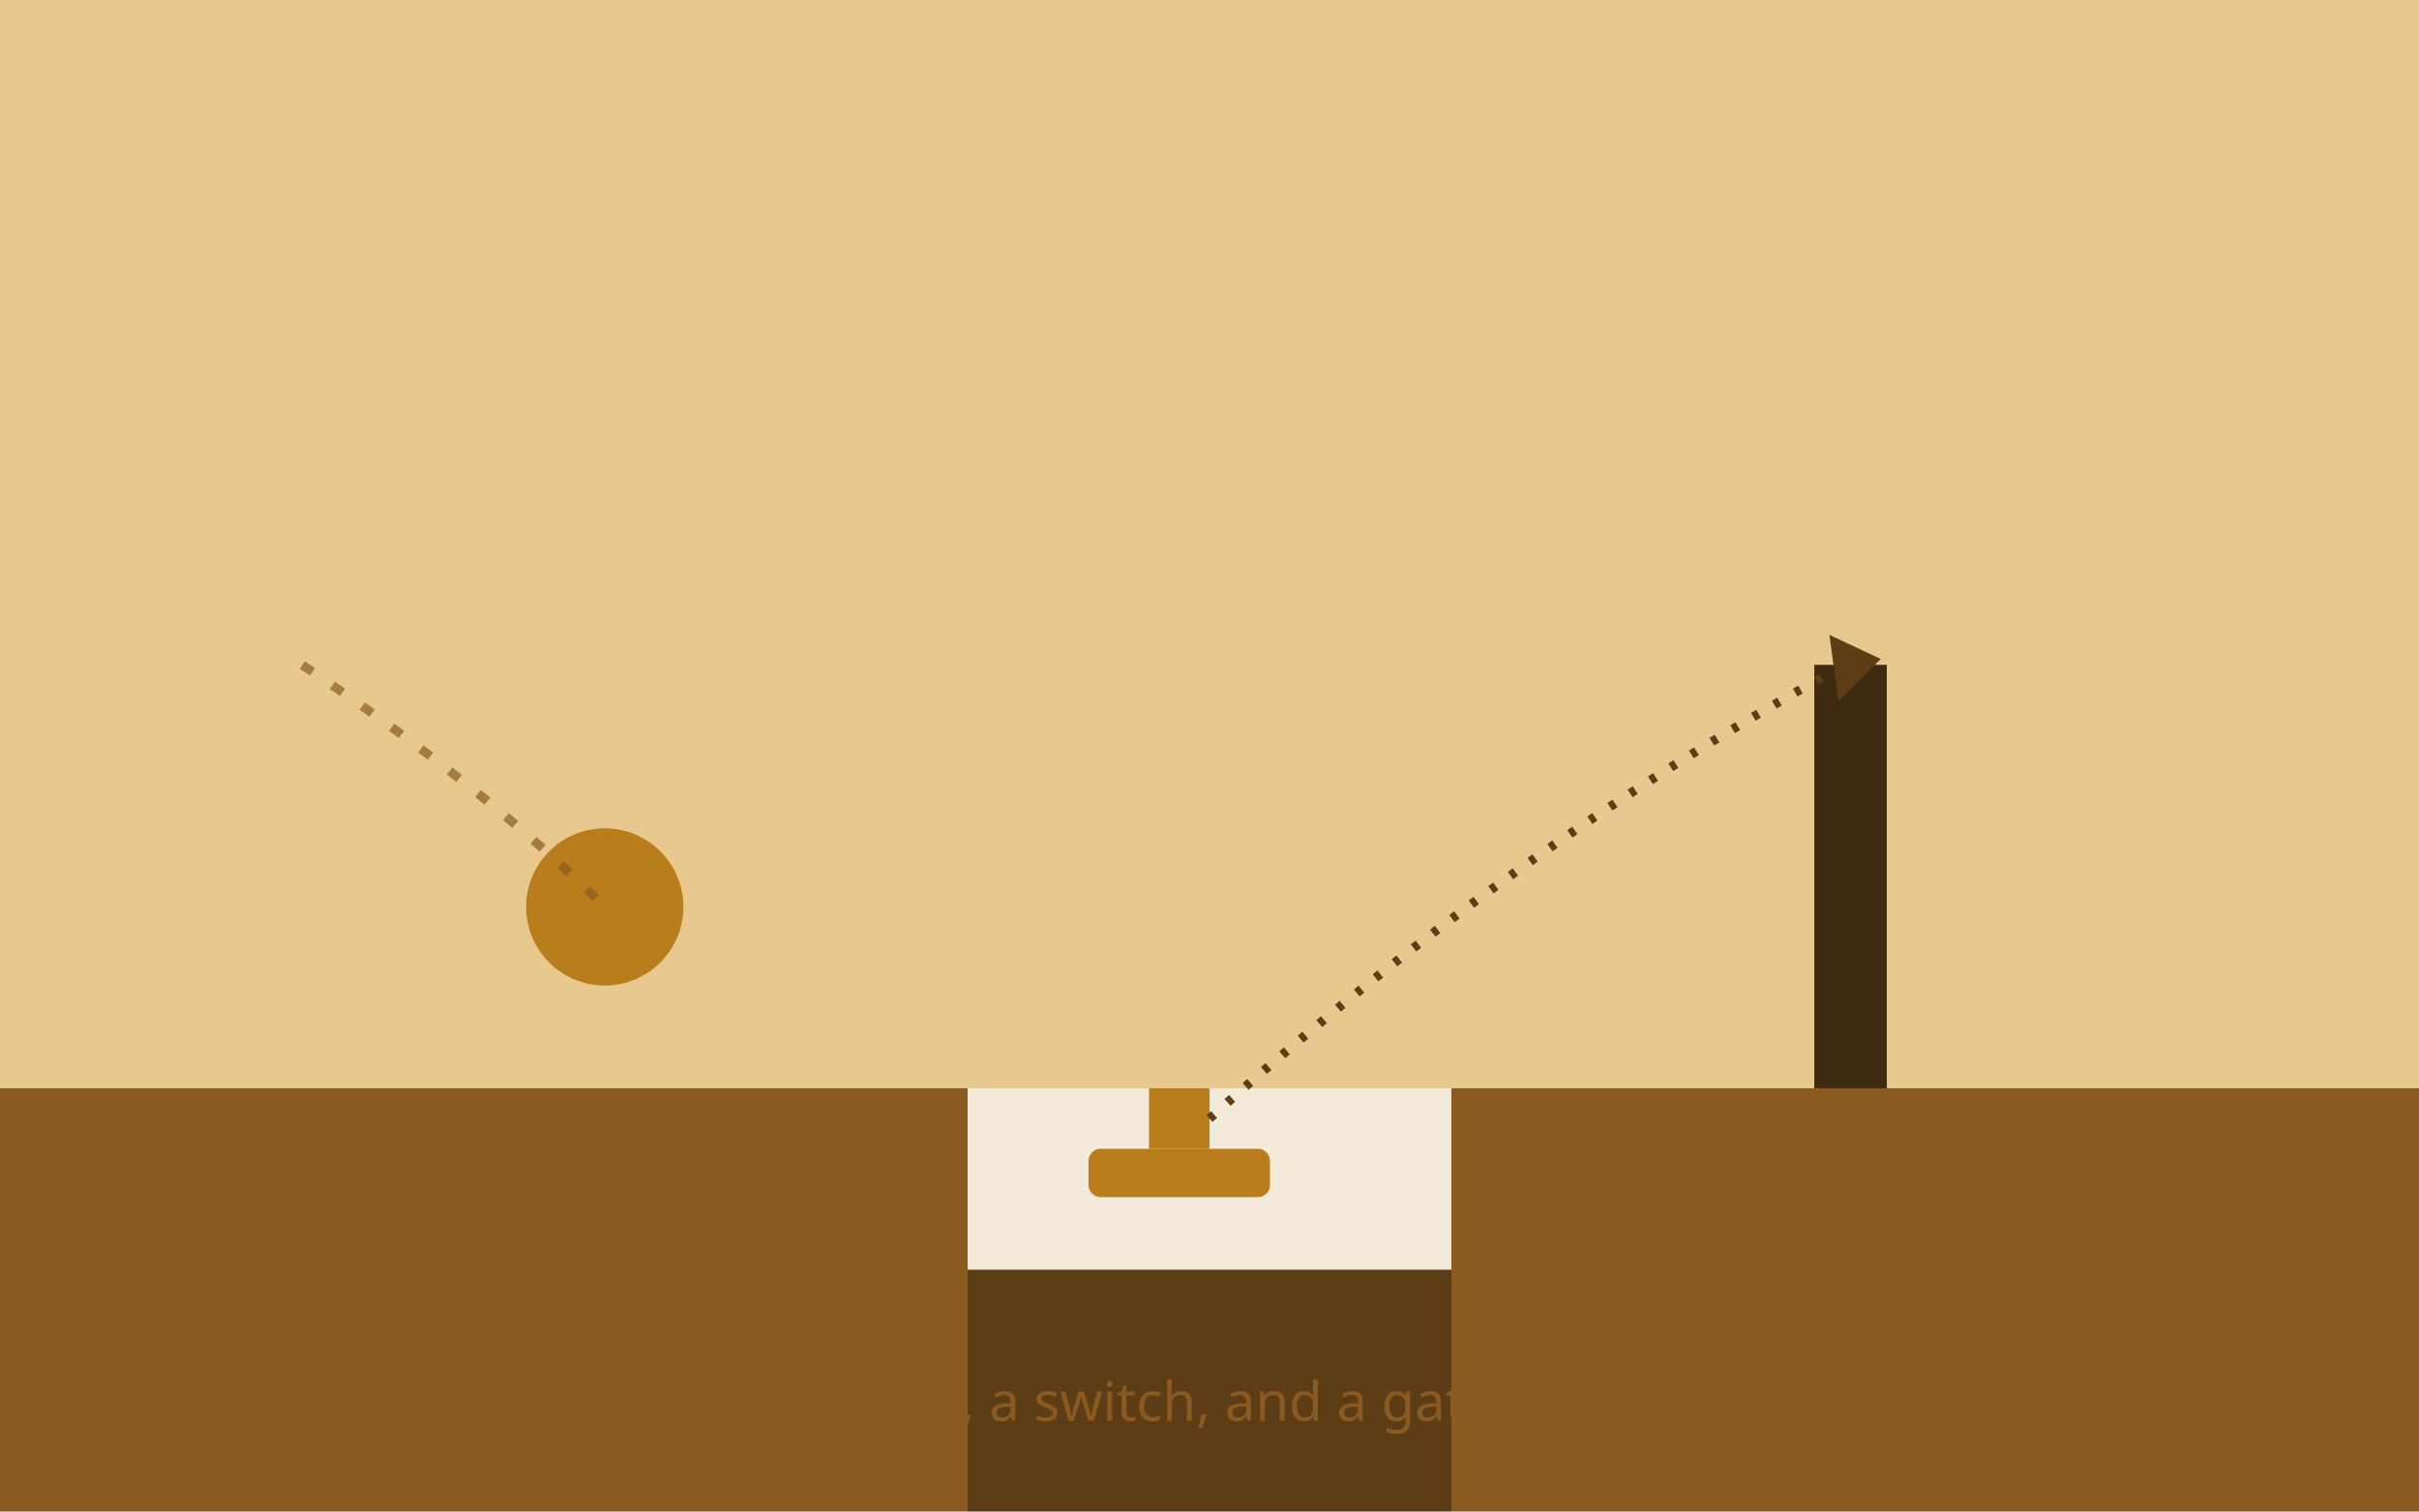
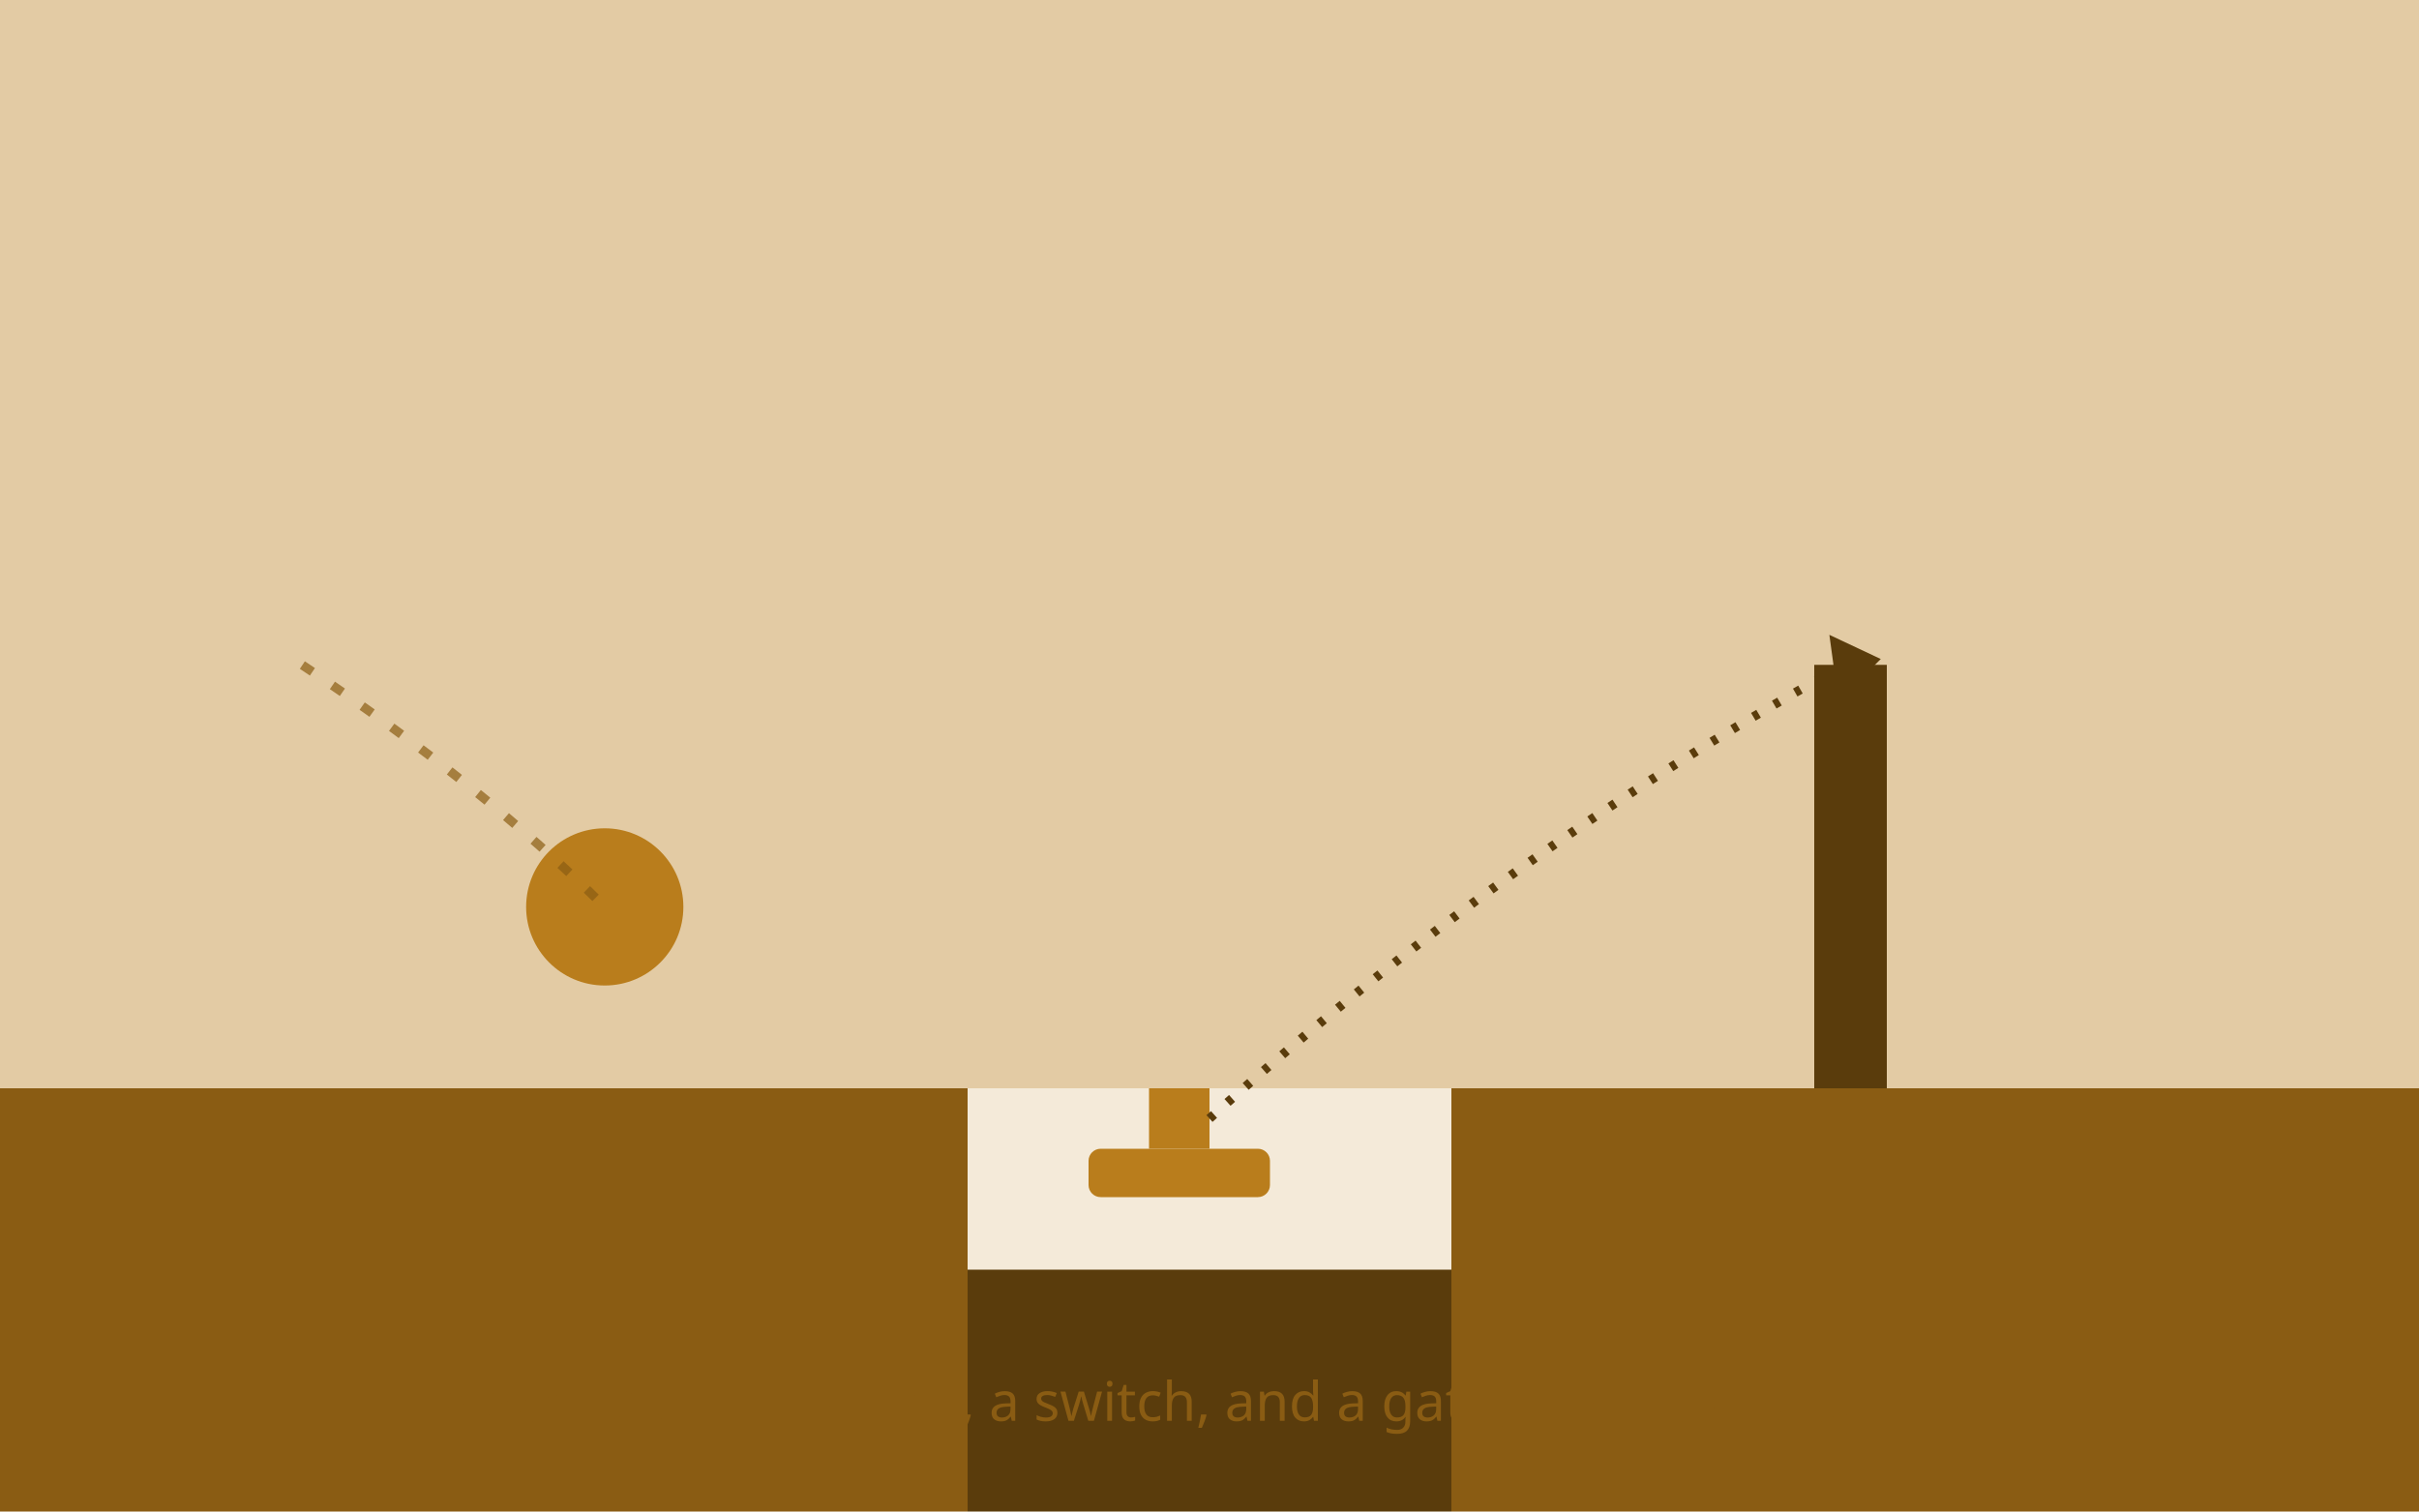
<svg xmlns="http://www.w3.org/2000/svg" viewBox="0 0 800 500" width="800" height="500" role="img" aria-label="Placeholder screenshot of a small rule-based game level with platforms, a ball, a switch and a gate, illustrating simple physics and collision rules">
  <rect width="800" height="500" fill="#f4ead9" />
-   <rect x="0" y="0" width="800" height="360" fill="#e7c98f" />
-   <rect x="0" y="360" width="320" height="140" fill="#8a5a20" />
-   <rect x="480" y="360" width="320" height="140" fill="#8a5a20" />
-   <rect x="320" y="420" width="160" height="80" fill="#5c3d16" />
-   <rect x="600" y="220" width="24" height="140" fill="#3f2a12" />
-   <rect x="600" y="220" width="24" height="140" fill="#3f2a12" opacity="0.9" />
+   <rect x="0" y="0" width="800" height="360" fill="#e3cba4" />
+   <rect x="0" y="360" width="320" height="140" fill="#8a5c13" />
+   <rect x="480" y="360" width="320" height="140" fill="#8a5c13" />
+   <rect x="320" y="420" width="160" height="80" fill="#5a3c0c" />
+   <rect x="600" y="220" width="24" height="140" fill="#5a3c0c" />
+   <rect x="600" y="220" width="24" height="140" fill="#5a3c0c" opacity="0.9" />
  <rect x="360" y="380" width="60" height="16" rx="4" fill="#b97d1c" />
  <rect x="380" y="360" width="20" height="20" fill="#b97d1c" />
  <circle cx="200" cy="300" r="26" fill="#b97d1c" />
-   <path d="M100,220 Q160,260 200,300" stroke="#8a5a20" stroke-width="3" fill="none" stroke-dasharray="4 8" opacity="0.7" />
-   <path d="M400,370 Q500,280 610,220" stroke="#5c3d16" stroke-width="3" fill="none" stroke-dasharray="2 6" />
-   <polygon points="605,210 622,218 608,232" fill="#5c3d16" />
-   <text x="400" y="470" font-family="sans-serif" font-size="18" fill="#8a5a20" text-anchor="middle">placeholder — a ball, a switch, and a gate, composed by rule</text>
+   <path d="M100,220 Q160,260 200,300" stroke="#8a5c13" stroke-width="3" fill="none" stroke-dasharray="4 8" opacity="0.7" />
+   <path d="M400,370 Q500,280 610,220" stroke="#5a3c0c" stroke-width="3" fill="none" stroke-dasharray="2 6" />
+   <polygon points="605,210 622,218 608,232" fill="#5a3c0c" />
+   <text x="400" y="470" font-family="sans-serif" font-size="18" fill="#8a5c13" text-anchor="middle">placeholder — a ball, a switch, and a gate, composed by rule</text>
</svg>
